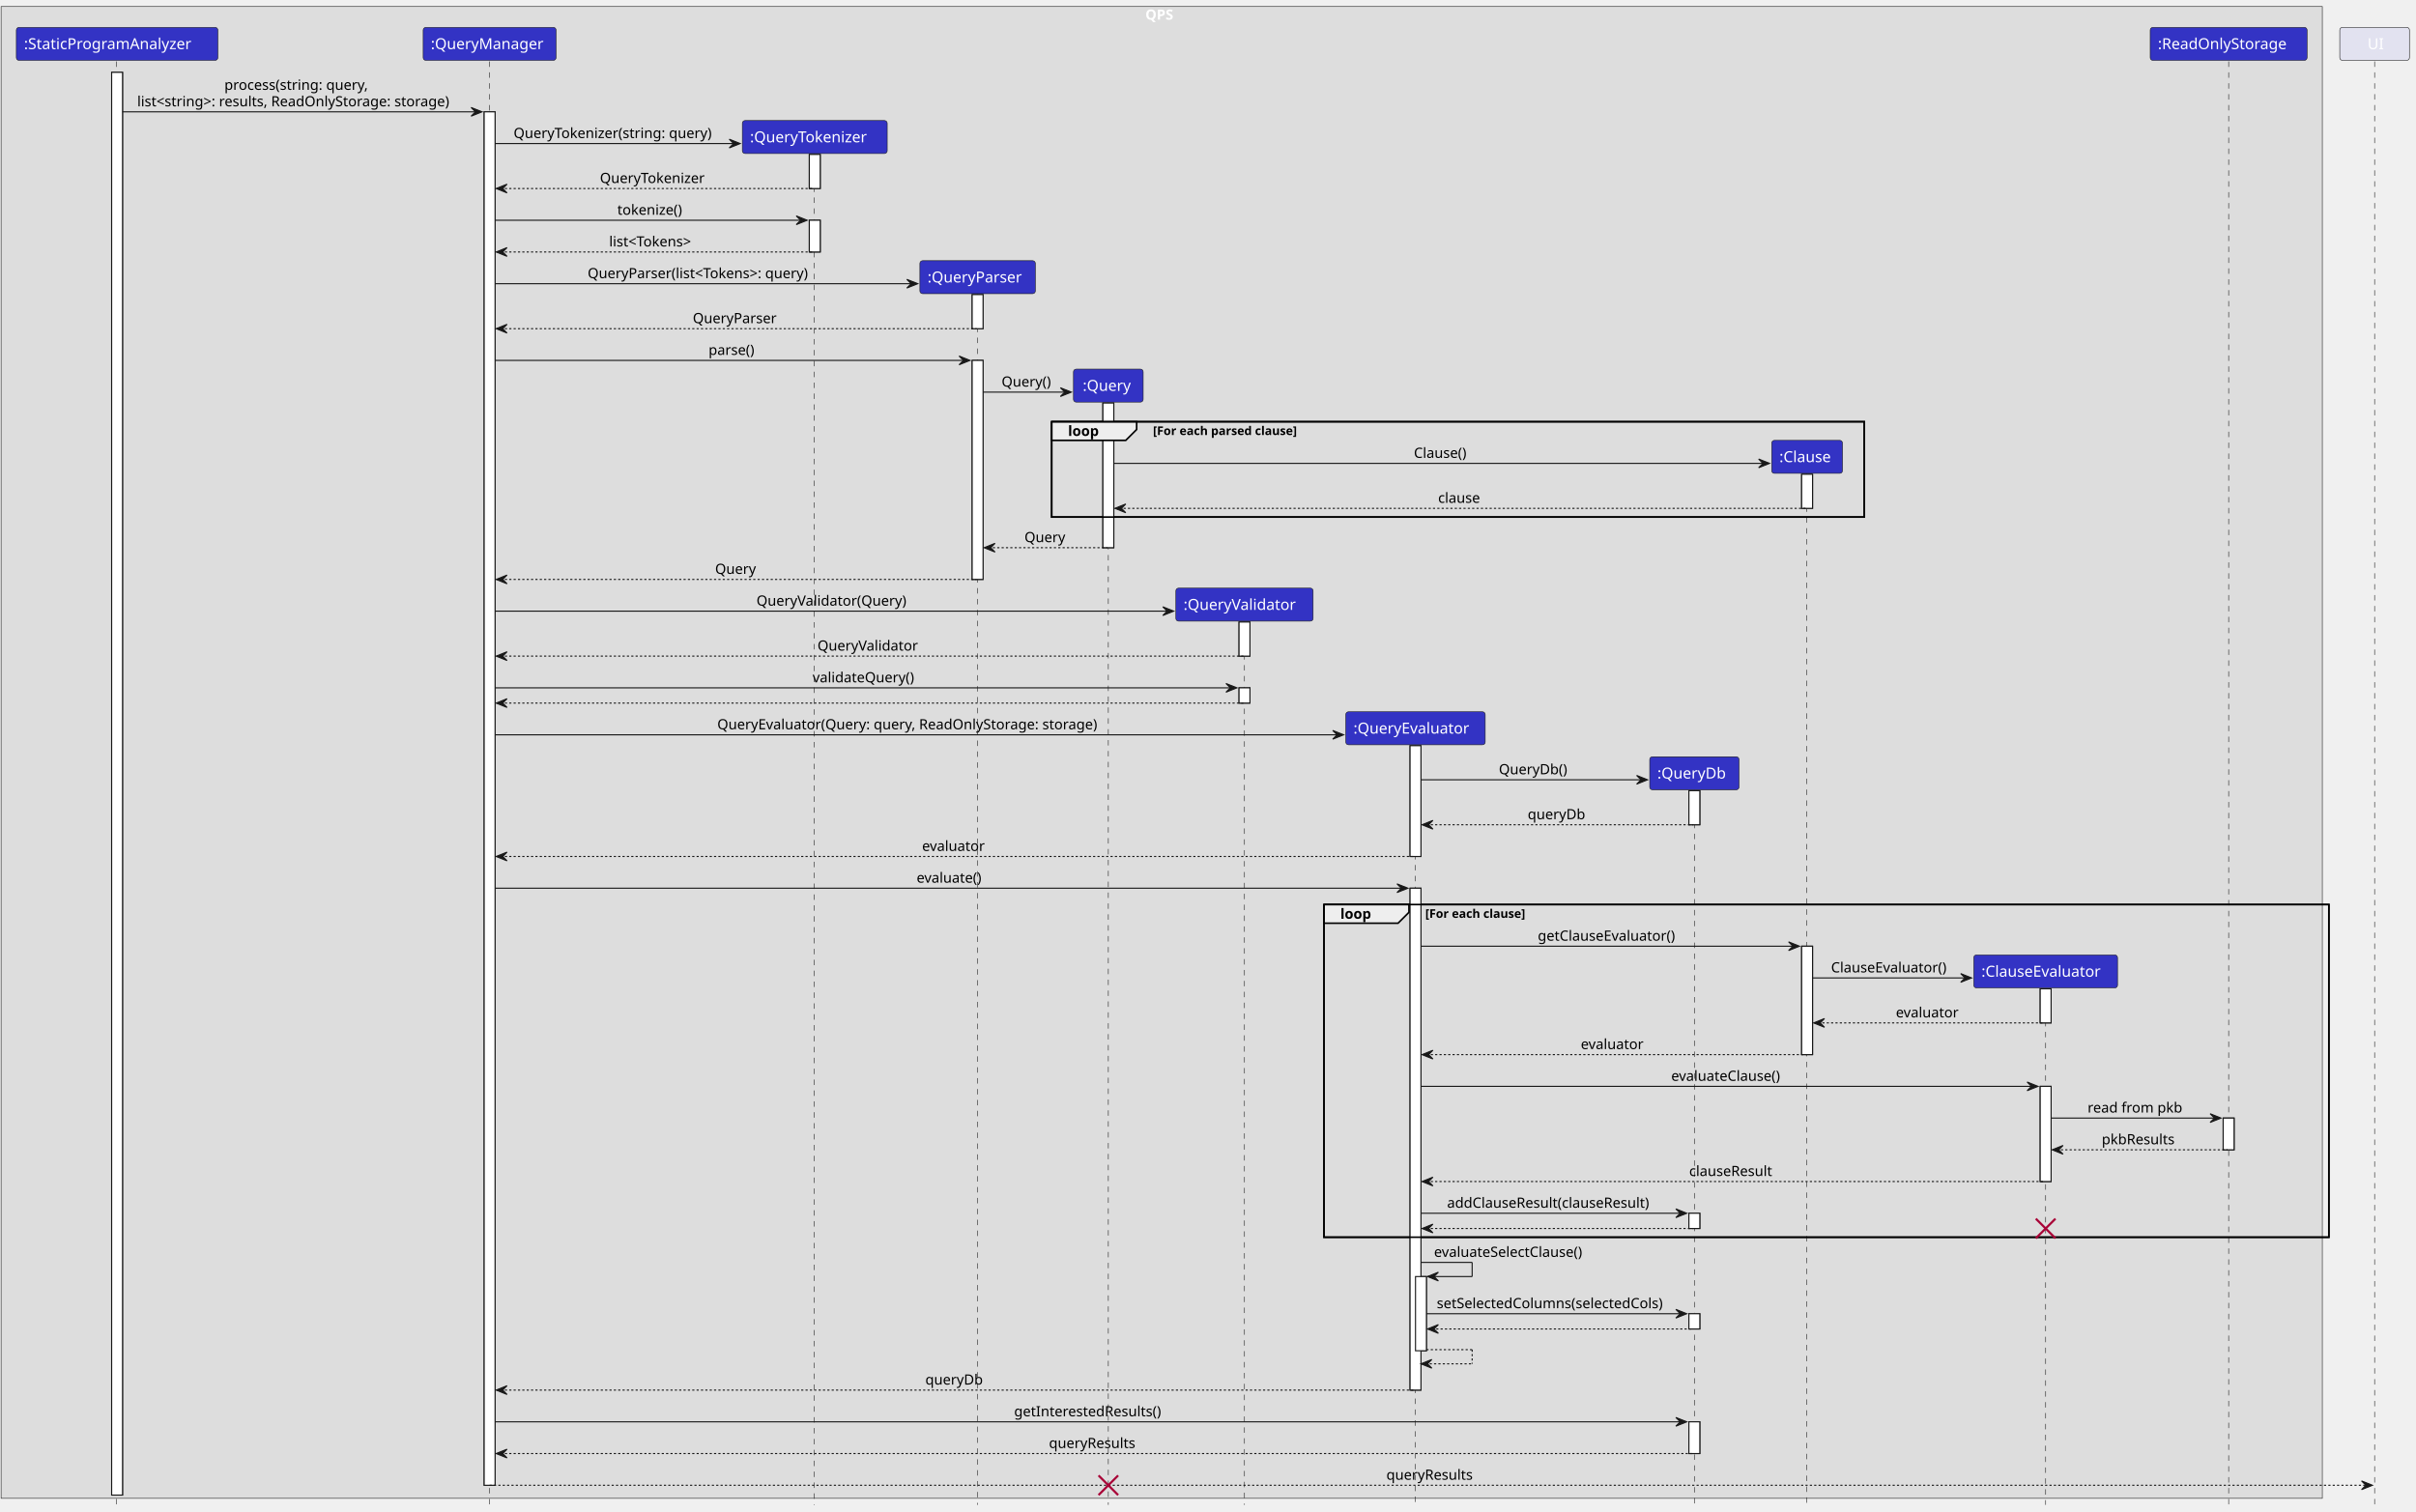
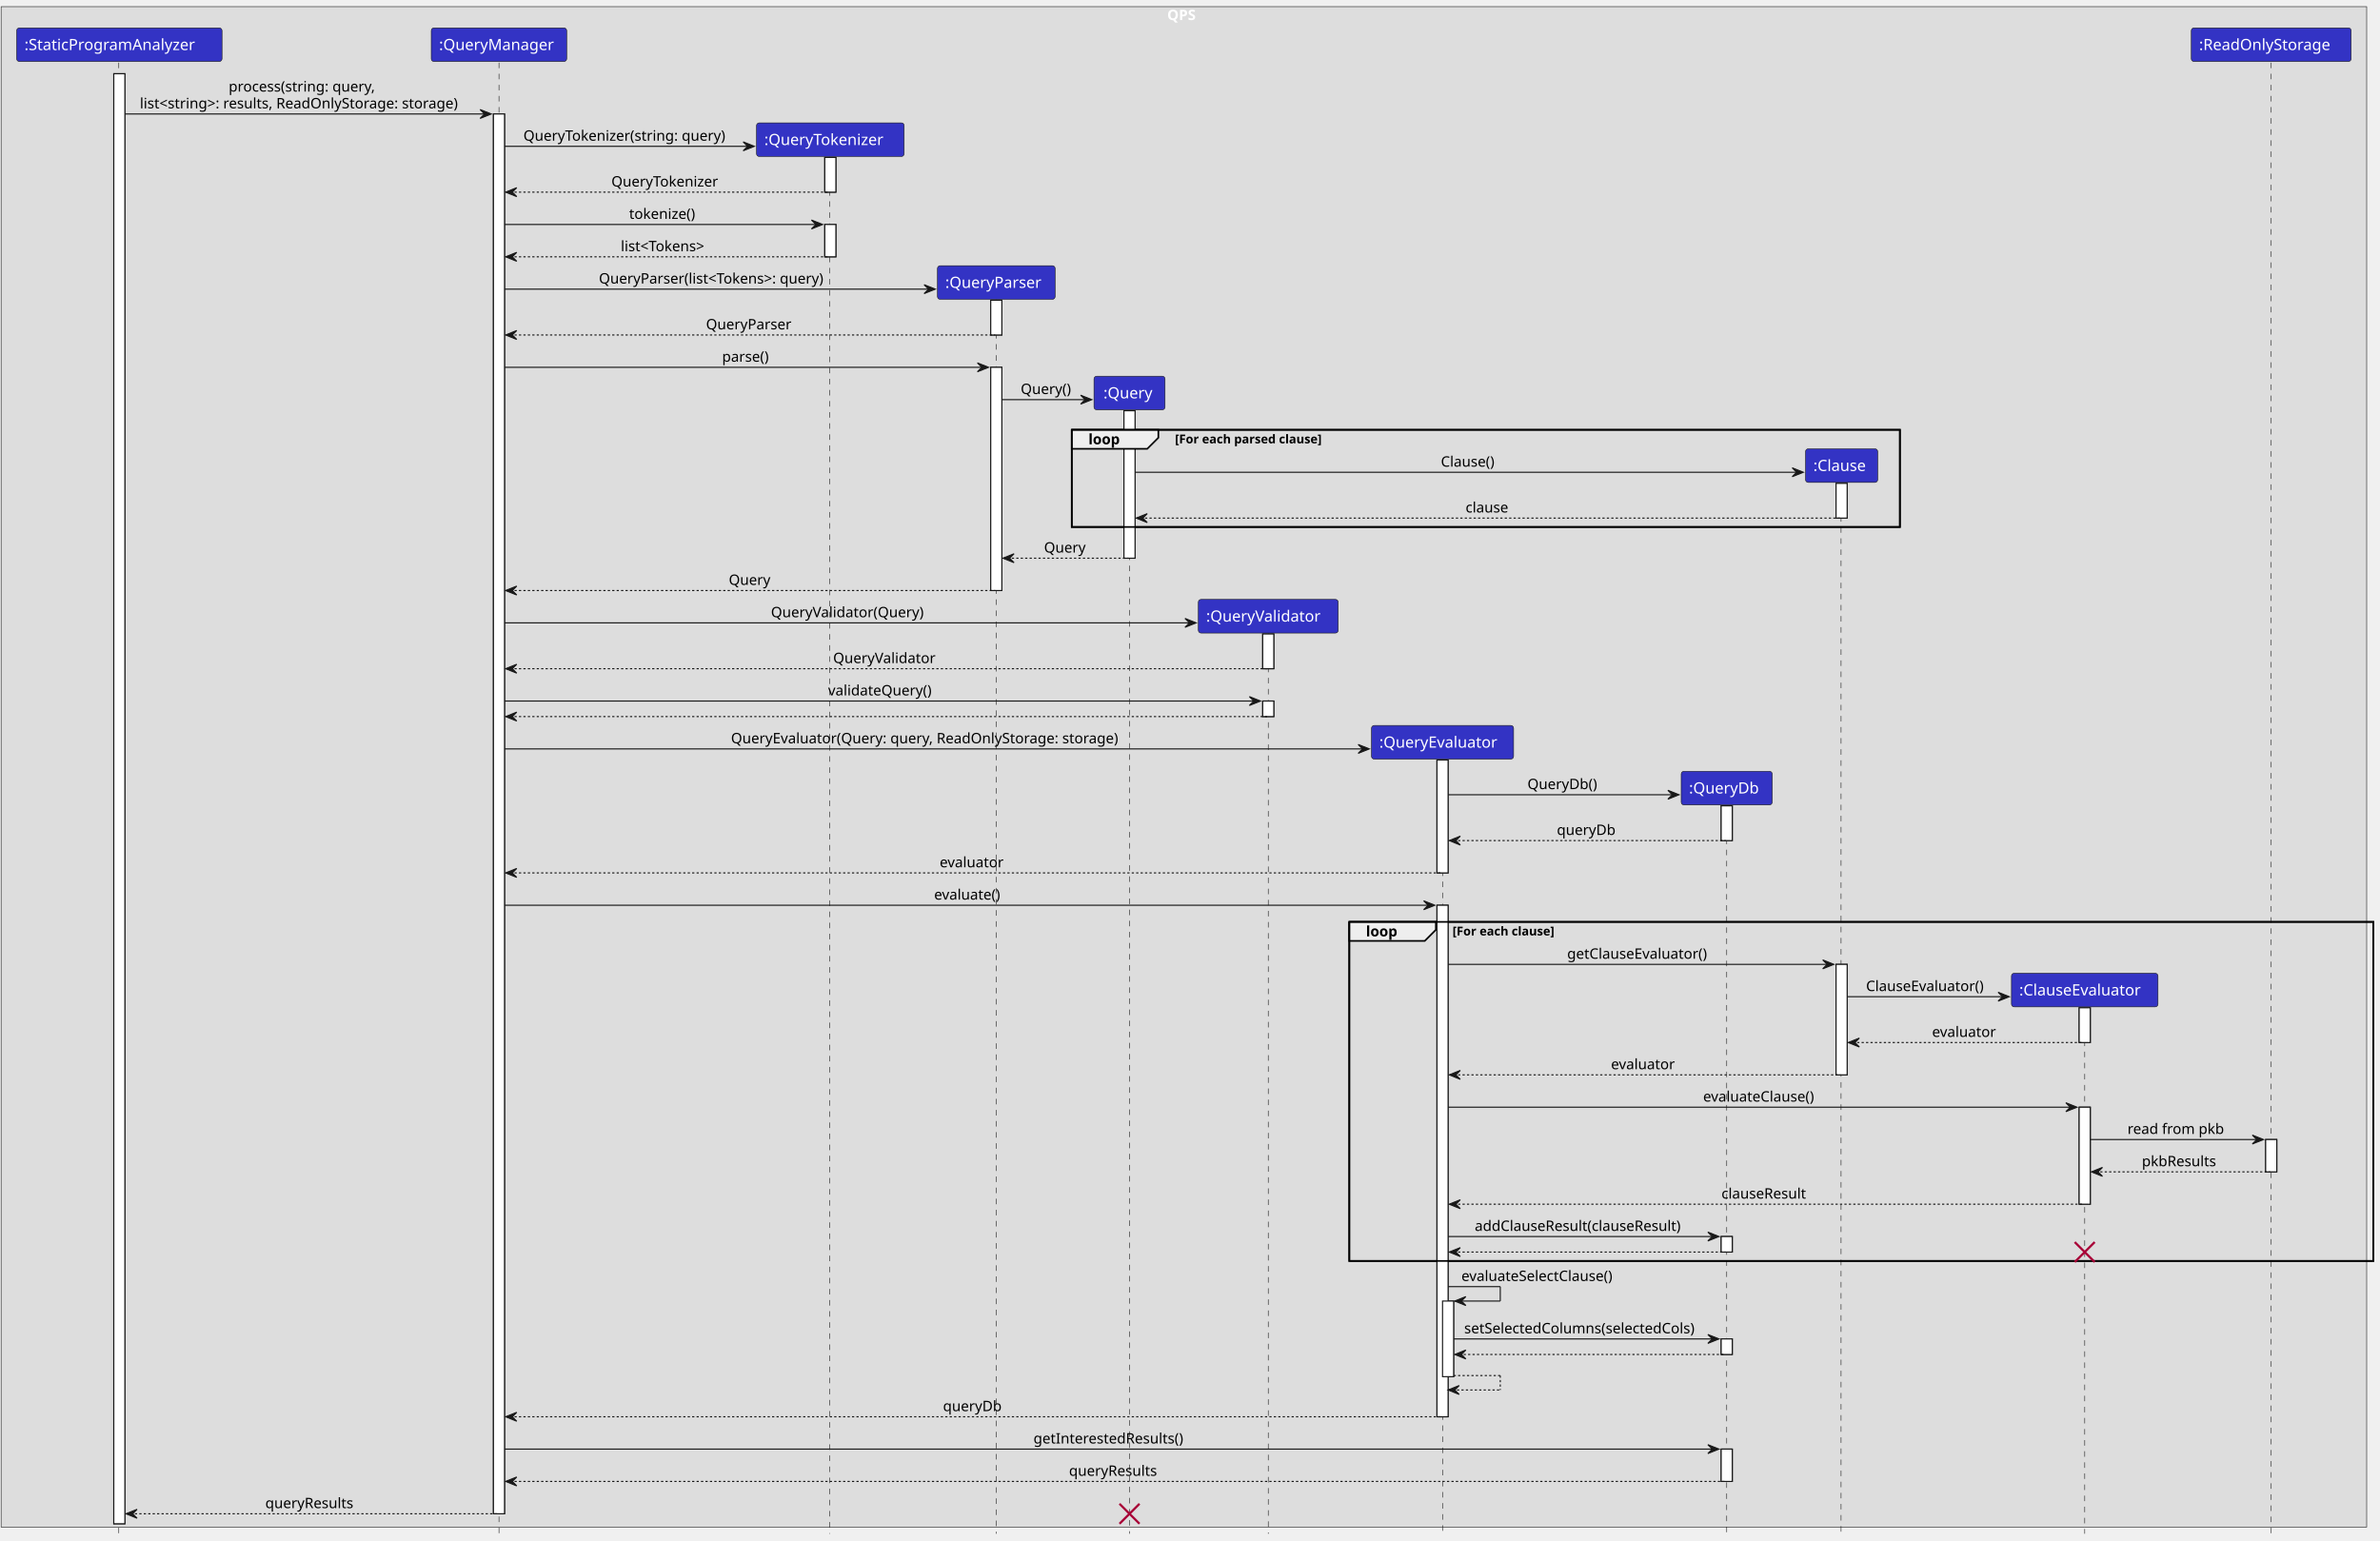
- <svg xmlns="http://www.w3.org/2000/svg" contentStyleType="text/css" height="1388px" preserveAspectRatio="none" style="width:2218px;height:1388px;background:#FFFFFF;" version="1.1" viewBox="0 0 2218 1388" width="2218px" zoomAndPan="magnify">
+ <svg xmlns="http://www.w3.org/2000/svg" contentStyleType="text/css" height="1388px" preserveAspectRatio="none" style="width:2144px;height:1388px;background:#FFFFFF;" version="1.1" viewBox="0 0 2144 1388" width="2144px" zoomAndPan="magnify">
  <defs />
  <g>
    <rect fill="#DDDDDD" height="1369.922" style="stroke:#181818;stroke-width:0.5;" width="2131" x="1" y="6" />
    <text fill="#FFFFFF" font-family="sans-serif" font-size="13" font-weight="bold" lengthAdjust="spacing" textLength="30" x="1051.5" y="18.067">QPS</text>
    <rect fill="#FFFFFF" height="1306.492" style="stroke:#181818;stroke-width:1.0;" width="10" x="102.5" y="66.43" />
    <rect fill="#FFFFFF" height="1261.227" style="stroke:#181818;stroke-width:1.0;" width="10" x="444.5" y="102.695" />
    <rect fill="#FFFFFF" height="31.297" style="stroke:#181818;stroke-width:1.0;" width="10" x="743" y="141.828" />
    <rect fill="#FFFFFF" height="29.133" style="stroke:#181818;stroke-width:1.0;" width="10" x="743" y="202.258" />
    <rect fill="#FFFFFF" height="31.297" style="stroke:#181818;stroke-width:1.0;" width="10" x="892.5" y="270.523" />
    <rect fill="#FFFFFF" height="201.125" style="stroke:#181818;stroke-width:1.0;" width="10" x="892.5" y="330.953" />
    <rect fill="#FFFFFF" height="132.859" style="stroke:#181818;stroke-width:1.0;" width="10" x="1012.5" y="370.086" />
    <rect fill="#FFFFFF" height="31.297" style="stroke:#181818;stroke-width:1.0;" width="10" x="1137.5" y="571.211" />
    <rect fill="#FFFFFF" height="14" style="stroke:#181818;stroke-width:1.0;" width="10" x="1137.5" y="631.641" />
    <rect fill="#FFFFFF" height="101.727" style="stroke:#181818;stroke-width:1.0;" width="10" x="1294.5" y="684.773" />
    <rect fill="#FFFFFF" height="460.891" style="stroke:#181818;stroke-width:1.0;" width="10" x="1294.5" y="815.633" />
    <rect fill="#FFFFFF" height="68.133" style="stroke:#181818;stroke-width:1.0;" width="10" x="1299.5" y="1172.258" />
    <rect fill="#FFFFFF" height="31.297" style="stroke:#181818;stroke-width:1.0;" width="10" x="1550.5" y="726.07" />
    <rect fill="#FFFFFF" height="14" style="stroke:#181818;stroke-width:1.0;" width="10" x="1550.5" y="1114.125" />
    <rect fill="#FFFFFF" height="14" style="stroke:#181818;stroke-width:1.0;" width="10" x="1550.5" y="1206.391" />
    <rect fill="#FFFFFF" height="29.133" style="stroke:#181818;stroke-width:1.0;" width="10" x="1550.5" y="1305.656" />
    <rect fill="#FFFFFF" height="31.297" style="stroke:#181818;stroke-width:1.0;" width="10" x="1654" y="435.516" />
    <rect fill="#FFFFFF" height="99.562" style="stroke:#181818;stroke-width:1.0;" width="10" x="1654" y="868.898" />
    <rect fill="#FFFFFF" height="31.297" style="stroke:#181818;stroke-width:1.0;" width="10" x="1873" y="908.031" />
    <rect fill="#FFFFFF" height="87.398" style="stroke:#181818;stroke-width:1.0;" width="10" x="1873" y="997.594" />
    <rect fill="#FFFFFF" height="29.133" style="stroke:#181818;stroke-width:1.0;" width="10" x="2041" y="1026.727" />
    <rect fill="none" height="87.562" style="stroke:#000000;stroke-width:1.5;" width="746" x="965.5" y="387.25" />
    <rect fill="none" height="305.492" style="stroke:#000000;stroke-width:1.5;" width="922.5" x="1215.5" y="830.633" />
    <line style="stroke:#181818;stroke-width:0.5;stroke-dasharray:5.0,5.0;" x1="107" x2="107" y1="56.43" y2="1381.922" />
    <line style="stroke:#181818;stroke-width:0.5;stroke-dasharray:5.0,5.0;" x1="449.5" x2="449.5" y1="56.43" y2="1381.922" />
    <line style="stroke:#181818;stroke-width:0.5;stroke-dasharray:5.0,5.0;" x1="747.5" x2="747.5" y1="141.344" y2="1381.922" />
    <line style="stroke:#181818;stroke-width:0.5;stroke-dasharray:5.0,5.0;" x1="897.5" x2="897.5" y1="270.039" y2="1381.922" />
    <line style="stroke:#181818;stroke-width:0.5;stroke-dasharray:5.0,5.0;" x1="1017.5" x2="1017.5" y1="369.602" y2="1381.922" />
    <line style="stroke:#181818;stroke-width:0.5;stroke-dasharray:5.0,5.0;" x1="1142.5" x2="1142.5" y1="570.727" y2="1381.922" />
    <line style="stroke:#181818;stroke-width:0.5;stroke-dasharray:5.0,5.0;" x1="1299.5" x2="1299.5" y1="684.289" y2="1381.922" />
    <line style="stroke:#181818;stroke-width:0.5;stroke-dasharray:5.0,5.0;" x1="1555.5" x2="1555.5" y1="725.586" y2="1381.922" />
    <line style="stroke:#181818;stroke-width:0.5;stroke-dasharray:5.0,5.0;" x1="1658.5" x2="1658.5" y1="435.031" y2="1381.922" />
    <line style="stroke:#181818;stroke-width:0.5;stroke-dasharray:5.0,5.0;" x1="1878" x2="1878" y1="907.547" y2="1381.922" />
    <line style="stroke:#181818;stroke-width:0.5;stroke-dasharray:5.0,5.0;" x1="2046" x2="2046" y1="56.43" y2="1381.922" />
-     <line style="stroke:#181818;stroke-width:0.5;stroke-dasharray:5.0,5.0;" x1="2180" x2="2180" y1="56.43" y2="1381.922" />
    <rect fill="#3333C4" height="30.297" rx="2.5" ry="2.5" style="stroke:#181818;stroke-width:0.5;" width="185" x="15" y="25.133" />
    <text fill="#FFFFFF" font-family="sans-serif" font-size="14" lengthAdjust="spacing" textLength="171" x="22" y="45.128">:StaticProgramAnalyzer</text>
    <rect fill="#3333C4" height="30.297" rx="2.5" ry="2.5" style="stroke:#181818;stroke-width:0.5;" width="122" x="388.5" y="25.133" />
    <text fill="#FFFFFF" font-family="sans-serif" font-size="14" lengthAdjust="spacing" textLength="108" x="395.5" y="45.128">:QueryManager</text>
    <rect fill="#3333C4" height="30.297" rx="2.5" ry="2.5" style="stroke:#181818;stroke-width:0.5;" width="144" x="1974" y="25.133" />
    <text fill="#FFFFFF" font-family="sans-serif" font-size="14" lengthAdjust="spacing" textLength="130" x="1981" y="45.128">:ReadOnlyStorage</text>
-     <rect fill="#E2E2F0" height="30.297" rx="2.5" ry="2.5" style="stroke:#181818;stroke-width:0.5;" width="64" x="2148" y="25.133" />
-     <text fill="#FFFFFF" font-family="sans-serif" font-size="14" lengthAdjust="spacing" textLength="13" x="2173.5" y="45.128">UI</text>
    <rect fill="#FFFFFF" height="1306.492" style="stroke:#181818;stroke-width:1.0;" width="10" x="102.5" y="66.43" />
    <rect fill="#FFFFFF" height="1261.227" style="stroke:#181818;stroke-width:1.0;" width="10" x="444.5" y="102.695" />
    <rect fill="#FFFFFF" height="31.297" style="stroke:#181818;stroke-width:1.0;" width="10" x="743" y="141.828" />
    <rect fill="#FFFFFF" height="29.133" style="stroke:#181818;stroke-width:1.0;" width="10" x="743" y="202.258" />
    <rect fill="#FFFFFF" height="31.297" style="stroke:#181818;stroke-width:1.0;" width="10" x="892.5" y="270.523" />
    <rect fill="#FFFFFF" height="201.125" style="stroke:#181818;stroke-width:1.0;" width="10" x="892.5" y="330.953" />
    <rect fill="#FFFFFF" height="132.859" style="stroke:#181818;stroke-width:1.0;" width="10" x="1012.5" y="370.086" />
    <rect fill="#FFFFFF" height="31.297" style="stroke:#181818;stroke-width:1.0;" width="10" x="1137.5" y="571.211" />
    <rect fill="#FFFFFF" height="14" style="stroke:#181818;stroke-width:1.0;" width="10" x="1137.5" y="631.641" />
    <rect fill="#FFFFFF" height="101.727" style="stroke:#181818;stroke-width:1.0;" width="10" x="1294.5" y="684.773" />
    <rect fill="#FFFFFF" height="460.891" style="stroke:#181818;stroke-width:1.0;" width="10" x="1294.5" y="815.633" />
    <rect fill="#FFFFFF" height="68.133" style="stroke:#181818;stroke-width:1.0;" width="10" x="1299.5" y="1172.258" />
    <rect fill="#FFFFFF" height="31.297" style="stroke:#181818;stroke-width:1.0;" width="10" x="1550.5" y="726.07" />
    <rect fill="#FFFFFF" height="14" style="stroke:#181818;stroke-width:1.0;" width="10" x="1550.5" y="1114.125" />
    <rect fill="#FFFFFF" height="14" style="stroke:#181818;stroke-width:1.0;" width="10" x="1550.5" y="1206.391" />
    <rect fill="#FFFFFF" height="29.133" style="stroke:#181818;stroke-width:1.0;" width="10" x="1550.5" y="1305.656" />
    <rect fill="#FFFFFF" height="31.297" style="stroke:#181818;stroke-width:1.0;" width="10" x="1654" y="435.516" />
    <rect fill="#FFFFFF" height="99.562" style="stroke:#181818;stroke-width:1.0;" width="10" x="1654" y="868.898" />
    <rect fill="#FFFFFF" height="31.297" style="stroke:#181818;stroke-width:1.0;" width="10" x="1873" y="908.031" />
    <rect fill="#FFFFFF" height="87.398" style="stroke:#181818;stroke-width:1.0;" width="10" x="1873" y="997.594" />
    <rect fill="#FFFFFF" height="29.133" style="stroke:#181818;stroke-width:1.0;" width="10" x="2041" y="1026.727" />
    <polygon fill="#181818" points="432.5,98.695,442.5,102.695,432.5,106.695,436.5,102.695" style="stroke:#181818;stroke-width:1.0;" />
    <line style="stroke:#181818;stroke-width:1.0;" x1="112.5" x2="438.5" y1="102.695" y2="102.695" />
    <text fill="#000000" font-family="sans-serif" font-size="13" lengthAdjust="spacing" textLength="141" x="206" y="82.497">process(string: query,</text>
    <text fill="#000000" font-family="sans-serif" font-size="13" lengthAdjust="spacing" textLength="309" x="126" y="97.629">list&lt;string&gt;: results, ReadOnlyStorage: storage)</text>
    <polygon fill="#181818" points="669.5,127.828,679.5,131.828,669.5,135.828,673.5,131.828" style="stroke:#181818;stroke-width:1.0;" />
    <line style="stroke:#181818;stroke-width:1.0;" x1="454.5" x2="675.5" y1="131.828" y2="131.828" />
    <text fill="#000000" font-family="sans-serif" font-size="13" lengthAdjust="spacing" textLength="193" x="471.5" y="126.762">QueryTokenizer(string: query)</text>
    <rect fill="#3333C4" height="30.297" rx="2.5" ry="2.5" style="stroke:#181818;stroke-width:0.5;" width="133" x="681.5" y="110.695" />
    <text fill="#FFFFFF" font-family="sans-serif" font-size="14" lengthAdjust="spacing" textLength="119" x="688.5" y="130.69">:QueryTokenizer</text>
    <polygon fill="#181818" points="465.5,169.125,455.5,173.125,465.5,177.125,461.5,173.125" style="stroke:#181818;stroke-width:1.0;" />
    <line style="stroke:#181818;stroke-width:1.0;stroke-dasharray:2.0,2.0;" x1="459.5" x2="747" y1="173.125" y2="173.125" />
    <text fill="#000000" font-family="sans-serif" font-size="13" lengthAdjust="spacing" textLength="101" x="550.75" y="168.059">QueryTokenizer</text>
    <polygon fill="#181818" points="731,198.258,741,202.258,731,206.258,735,202.258" style="stroke:#181818;stroke-width:1.0;" />
    <line style="stroke:#181818;stroke-width:1.0;" x1="454.5" x2="737" y1="202.258" y2="202.258" />
    <text fill="#000000" font-family="sans-serif" font-size="13" lengthAdjust="spacing" textLength="64" x="566.75" y="197.192">tokenize()</text>
    <polygon fill="#181818" points="465.5,227.391,455.5,231.391,465.5,235.391,461.5,231.391" style="stroke:#181818;stroke-width:1.0;" />
    <line style="stroke:#181818;stroke-width:1.0;stroke-dasharray:2.0,2.0;" x1="459.5" x2="747" y1="231.391" y2="231.391" />
    <text fill="#000000" font-family="sans-serif" font-size="13" lengthAdjust="spacing" textLength="84" x="559.25" y="226.325">list&lt;Tokens&gt;</text>
    <polygon fill="#181818" points="832.5,256.523,842.5,260.523,832.5,264.523,836.5,260.523" style="stroke:#181818;stroke-width:1.0;" />
    <line style="stroke:#181818;stroke-width:1.0;" x1="454.5" x2="838.5" y1="260.523" y2="260.523" />
    <text fill="#000000" font-family="sans-serif" font-size="13" lengthAdjust="spacing" textLength="220" x="539.5" y="255.458">QueryParser(list&lt;Tokens&gt;: query)</text>
    <rect fill="#3333C4" height="30.297" rx="2.5" ry="2.5" style="stroke:#181818;stroke-width:0.5;" width="106" x="844.5" y="239.391" />
    <text fill="#FFFFFF" font-family="sans-serif" font-size="14" lengthAdjust="spacing" textLength="92" x="851.5" y="259.386">:QueryParser</text>
    <polygon fill="#181818" points="465.5,297.82,455.5,301.82,465.5,305.82,461.5,301.82" style="stroke:#181818;stroke-width:1.0;" />
    <line style="stroke:#181818;stroke-width:1.0;stroke-dasharray:2.0,2.0;" x1="459.5" x2="896.5" y1="301.82" y2="301.82" />
    <text fill="#000000" font-family="sans-serif" font-size="13" lengthAdjust="spacing" textLength="80" x="636" y="296.754">QueryParser</text>
    <polygon fill="#181818" points="880.5,326.953,890.5,330.953,880.5,334.953,884.5,330.953" style="stroke:#181818;stroke-width:1.0;" />
    <line style="stroke:#181818;stroke-width:1.0;" x1="454.5" x2="886.5" y1="330.953" y2="330.953" />
    <text fill="#000000" font-family="sans-serif" font-size="13" lengthAdjust="spacing" textLength="46" x="650.5" y="325.887">parse()</text>
    <polygon fill="#181818" points="973.5,356.086,983.5,360.086,973.5,364.086,977.5,360.086" style="stroke:#181818;stroke-width:1.0;" />
    <line style="stroke:#181818;stroke-width:1.0;" x1="902.5" x2="979.5" y1="360.086" y2="360.086" />
    <text fill="#000000" font-family="sans-serif" font-size="13" lengthAdjust="spacing" textLength="49" x="919.5" y="355.02">Query()</text>
    <rect fill="#3333C4" height="30.297" rx="2.5" ry="2.5" style="stroke:#181818;stroke-width:0.5;" width="64" x="985.5" y="338.953" />
    <text fill="#FFFFFF" font-family="sans-serif" font-size="14" lengthAdjust="spacing" textLength="47" x="994" y="358.948">:Query</text>
    <path d="M965.5,387.25 L1043.5,387.25 L1043.5,394.383 L1033.5,404.383 L965.5,404.383 L965.5,387.25 " fill="#EEEEEE" style="stroke:#000000;stroke-width:1.5;" />
    <rect fill="none" height="87.562" style="stroke:#000000;stroke-width:1.5;" width="746" x="965.5" y="387.25" />
    <text fill="#000000" font-family="sans-serif" font-size="13" font-weight="bold" lengthAdjust="spacing" textLength="33" x="980.5" y="400.317">loop</text>
    <text fill="#000000" font-family="sans-serif" font-size="11" font-weight="bold" lengthAdjust="spacing" textLength="162" x="1058.5" y="399.46">[For each parsed clause]</text>
    <polygon fill="#181818" points="1614.5,421.516,1624.5,425.516,1614.5,429.516,1618.5,425.516" style="stroke:#181818;stroke-width:1.0;" />
    <line style="stroke:#181818;stroke-width:1.0;" x1="1022.5" x2="1620.5" y1="425.516" y2="425.516" />
    <text fill="#000000" font-family="sans-serif" font-size="13" lengthAdjust="spacing" textLength="53" x="1298" y="420.45">Clause()</text>
    <rect fill="#3333C4" height="30.297" rx="2.5" ry="2.5" style="stroke:#181818;stroke-width:0.5;" width="65" x="1626.5" y="404.383" />
    <text fill="#FFFFFF" font-family="sans-serif" font-size="14" lengthAdjust="spacing" textLength="51" x="1633.5" y="424.378">:Clause</text>
    <polygon fill="#181818" points="1033.5,462.812,1023.5,466.812,1033.5,470.812,1029.5,466.812" style="stroke:#181818;stroke-width:1.0;" />
    <line style="stroke:#181818;stroke-width:1.0;stroke-dasharray:2.0,2.0;" x1="1027.5" x2="1658" y1="466.812" y2="466.812" />
    <text fill="#000000" font-family="sans-serif" font-size="13" lengthAdjust="spacing" textLength="41" x="1320.25" y="461.747">clause</text>
    <polygon fill="#181818" points="913.5,498.945,903.5,502.945,913.5,506.945,909.5,502.945" style="stroke:#181818;stroke-width:1.0;" />
    <line style="stroke:#181818;stroke-width:1.0;stroke-dasharray:2.0,2.0;" x1="907.5" x2="1016.5" y1="502.945" y2="502.945" />
    <text fill="#000000" font-family="sans-serif" font-size="13" lengthAdjust="spacing" textLength="39" x="940.5" y="497.879">Query</text>
    <polygon fill="#181818" points="465.5,528.078,455.5,532.078,465.5,536.078,461.5,532.078" style="stroke:#181818;stroke-width:1.0;" />
    <line style="stroke:#181818;stroke-width:1.0;stroke-dasharray:2.0,2.0;" x1="459.5" x2="896.5" y1="532.078" y2="532.078" />
    <text fill="#000000" font-family="sans-serif" font-size="13" lengthAdjust="spacing" textLength="39" x="656.5" y="527.012">Query</text>
    <polygon fill="#181818" points="1067.5,557.211,1077.5,561.211,1067.5,565.211,1071.5,561.211" style="stroke:#181818;stroke-width:1.0;" />
    <line style="stroke:#181818;stroke-width:1.0;" x1="454.5" x2="1073.5" y1="561.211" y2="561.211" />
    <text fill="#000000" font-family="sans-serif" font-size="13" lengthAdjust="spacing" textLength="145" x="694.5" y="556.145">QueryValidator(Query)</text>
    <rect fill="#3333C4" height="30.297" rx="2.5" ry="2.5" style="stroke:#181818;stroke-width:0.5;" width="126" x="1079.5" y="540.078" />
    <text fill="#FFFFFF" font-family="sans-serif" font-size="14" lengthAdjust="spacing" textLength="112" x="1086.5" y="560.073">:QueryValidator</text>
    <polygon fill="#181818" points="465.5,598.508,455.5,602.508,465.5,606.508,461.5,602.508" style="stroke:#181818;stroke-width:1.0;" />
    <line style="stroke:#181818;stroke-width:1.0;stroke-dasharray:2.0,2.0;" x1="459.5" x2="1141.5" y1="602.508" y2="602.508" />
    <text fill="#000000" font-family="sans-serif" font-size="13" lengthAdjust="spacing" textLength="96" x="750.5" y="597.442">QueryValidator</text>
    <polygon fill="#181818" points="1125.5,627.641,1135.5,631.641,1125.5,635.641,1129.5,631.641" style="stroke:#181818;stroke-width:1.0;" />
    <line style="stroke:#181818;stroke-width:1.0;" x1="454.5" x2="1131.5" y1="631.641" y2="631.641" />
    <text fill="#000000" font-family="sans-serif" font-size="13" lengthAdjust="spacing" textLength="100" x="746" y="626.575">validateQuery()</text>
    <polygon fill="#181818" points="465.5,641.641,455.5,645.641,465.5,649.641,461.5,645.641" style="stroke:#181818;stroke-width:1.0;" />
    <line style="stroke:#181818;stroke-width:1.0;stroke-dasharray:2.0,2.0;" x1="459.5" x2="1141.5" y1="645.641" y2="645.641" />
    <polygon fill="#181818" points="1223.5,670.773,1233.5,674.773,1223.5,678.773,1227.5,674.773" style="stroke:#181818;stroke-width:1.0;" />
    <line style="stroke:#181818;stroke-width:1.0;" x1="454.5" x2="1229.5" y1="674.773" y2="674.773" />
    <text fill="#000000" font-family="sans-serif" font-size="13" lengthAdjust="spacing" textLength="373" x="658.5" y="669.707">QueryEvaluator(Query: query, ReadOnlyStorage: storage)</text>
    <rect fill="#3333C4" height="30.297" rx="2.5" ry="2.5" style="stroke:#181818;stroke-width:0.5;" width="128" x="1235.5" y="653.641" />
    <text fill="#FFFFFF" font-family="sans-serif" font-size="14" lengthAdjust="spacing" textLength="114" x="1242.5" y="673.636">:QueryEvaluator</text>
    <polygon fill="#181818" points="1502.5,712.07,1512.5,716.07,1502.5,720.07,1506.5,716.07" style="stroke:#181818;stroke-width:1.0;" />
    <line style="stroke:#181818;stroke-width:1.0;" x1="1304.5" x2="1508.5" y1="716.07" y2="716.07" />
    <text fill="#000000" font-family="sans-serif" font-size="13" lengthAdjust="spacing" textLength="67" x="1376" y="711.004">QueryDb()</text>
    <rect fill="#3333C4" height="30.297" rx="2.5" ry="2.5" style="stroke:#181818;stroke-width:0.5;" width="82" x="1514.5" y="694.938" />
    <text fill="#FFFFFF" font-family="sans-serif" font-size="14" lengthAdjust="spacing" textLength="68" x="1521.5" y="714.933">:QueryDb</text>
    <polygon fill="#181818" points="1315.5,753.367,1305.5,757.367,1315.5,761.367,1311.5,757.367" style="stroke:#181818;stroke-width:1.0;" />
    <line style="stroke:#181818;stroke-width:1.0;stroke-dasharray:2.0,2.0;" x1="1309.5" x2="1554.5" y1="757.367" y2="757.367" />
    <text fill="#000000" font-family="sans-serif" font-size="13" lengthAdjust="spacing" textLength="55" x="1402.5" y="752.301">queryDb</text>
    <polygon fill="#181818" points="465.5,782.5,455.5,786.5,465.5,790.5,461.5,786.5" style="stroke:#181818;stroke-width:1.0;" />
    <line style="stroke:#181818;stroke-width:1.0;stroke-dasharray:2.0,2.0;" x1="459.5" x2="1298.5" y1="786.5" y2="786.5" />
    <text fill="#000000" font-family="sans-serif" font-size="13" lengthAdjust="spacing" textLength="61" x="846.5" y="781.434">evaluator</text>
    <polygon fill="#181818" points="1282.5,811.633,1292.5,815.633,1282.5,819.633,1286.5,815.633" style="stroke:#181818;stroke-width:1.0;" />
    <line style="stroke:#181818;stroke-width:1.0;" x1="454.5" x2="1288.5" y1="815.633" y2="815.633" />
    <text fill="#000000" font-family="sans-serif" font-size="13" lengthAdjust="spacing" textLength="66" x="841.5" y="810.567">evaluate()</text>
    <path d="M1215.5,830.633 L1293.5,830.633 L1293.5,837.766 L1283.5,847.766 L1215.5,847.766 L1215.5,830.633 " fill="#EEEEEE" style="stroke:#000000;stroke-width:1.5;" />
    <rect fill="none" height="305.492" style="stroke:#000000;stroke-width:1.5;" width="922.5" x="1215.5" y="830.633" />
    <text fill="#000000" font-family="sans-serif" font-size="13" font-weight="bold" lengthAdjust="spacing" textLength="33" x="1230.5" y="843.7">loop</text>
    <text fill="#000000" font-family="sans-serif" font-size="11" font-weight="bold" lengthAdjust="spacing" textLength="113" x="1308.5" y="842.843">[For each clause]</text>
    <polygon fill="#181818" points="1642,864.898,1652,868.898,1642,872.898,1646,868.898" style="stroke:#181818;stroke-width:1.0;" />
    <line style="stroke:#181818;stroke-width:1.0;" x1="1304.5" x2="1648" y1="868.898" y2="868.898" />
    <text fill="#000000" font-family="sans-serif" font-size="13" lengthAdjust="spacing" textLength="135" x="1411.75" y="863.832">getClauseEvaluator()</text>
    <polygon fill="#181818" points="1800,894.031,1810,898.031,1800,902.031,1804,898.031" style="stroke:#181818;stroke-width:1.0;" />
    <line style="stroke:#181818;stroke-width:1.0;" x1="1664" x2="1806" y1="898.031" y2="898.031" />
    <text fill="#000000" font-family="sans-serif" font-size="13" lengthAdjust="spacing" textLength="114" x="1681" y="892.965">ClauseEvaluator()</text>
    <rect fill="#3333C4" height="30.297" rx="2.5" ry="2.5" style="stroke:#181818;stroke-width:0.5;" width="132" x="1812" y="876.898" />
    <text fill="#FFFFFF" font-family="sans-serif" font-size="14" lengthAdjust="spacing" textLength="118" x="1819" y="896.894">:ClauseEvaluator</text>
    <polygon fill="#181818" points="1675,935.328,1665,939.328,1675,943.328,1671,939.328" style="stroke:#181818;stroke-width:1.0;" />
    <line style="stroke:#181818;stroke-width:1.0;stroke-dasharray:2.0,2.0;" x1="1669" x2="1877" y1="939.328" y2="939.328" />
    <text fill="#000000" font-family="sans-serif" font-size="13" lengthAdjust="spacing" textLength="61" x="1740.5" y="934.262">evaluator</text>
    <polygon fill="#181818" points="1315.5,964.461,1305.5,968.461,1315.5,972.461,1311.5,968.461" style="stroke:#181818;stroke-width:1.0;" />
    <line style="stroke:#181818;stroke-width:1.0;stroke-dasharray:2.0,2.0;" x1="1309.5" x2="1658" y1="968.461" y2="968.461" />
    <text fill="#000000" font-family="sans-serif" font-size="13" lengthAdjust="spacing" textLength="61" x="1451.25" y="963.395">evaluator</text>
    <polygon fill="#181818" points="1861,993.594,1871,997.594,1861,1001.594,1865,997.594" style="stroke:#181818;stroke-width:1.0;" />
    <line style="stroke:#181818;stroke-width:1.0;" x1="1304.5" x2="1867" y1="997.594" y2="997.594" />
    <text fill="#000000" font-family="sans-serif" font-size="13" lengthAdjust="spacing" textLength="109" x="1534.25" y="992.528">evaluateClause()</text>
    <polygon fill="#181818" points="2029,1022.727,2039,1026.727,2029,1030.727,2033,1026.727" style="stroke:#181818;stroke-width:1.0;" />
    <line style="stroke:#181818;stroke-width:1.0;" x1="1883" x2="2035" y1="1026.727" y2="1026.727" />
    <text fill="#000000" font-family="sans-serif" font-size="13" lengthAdjust="spacing" textLength="91" x="1916.5" y="1021.661">read from pkb</text>
    <polygon fill="#181818" points="1894,1051.859,1884,1055.859,1894,1059.859,1890,1055.859" style="stroke:#181818;stroke-width:1.0;" />
    <line style="stroke:#181818;stroke-width:1.0;stroke-dasharray:2.0,2.0;" x1="1888" x2="2045" y1="1055.859" y2="1055.859" />
    <text fill="#000000" font-family="sans-serif" font-size="13" lengthAdjust="spacing" textLength="70" x="1929.5" y="1050.793">pkbResults</text>
    <polygon fill="#181818" points="1315.5,1080.992,1305.5,1084.992,1315.5,1088.992,1311.5,1084.992" style="stroke:#181818;stroke-width:1.0;" />
    <line style="stroke:#181818;stroke-width:1.0;stroke-dasharray:2.0,2.0;" x1="1309.5" x2="1877" y1="1084.992" y2="1084.992" />
    <text fill="#000000" font-family="sans-serif" font-size="13" lengthAdjust="spacing" textLength="81" x="1550.75" y="1079.926">clauseResult</text>
    <polygon fill="#181818" points="1538.5,1110.125,1548.5,1114.125,1538.5,1118.125,1542.5,1114.125" style="stroke:#181818;stroke-width:1.0;" />
    <line style="stroke:#181818;stroke-width:1.0;" x1="1304.5" x2="1544.5" y1="1114.125" y2="1114.125" />
    <text fill="#000000" font-family="sans-serif" font-size="13" lengthAdjust="spacing" textLength="198" x="1328.5" y="1109.059">addClauseResult(clauseResult)</text>
    <polygon fill="#181818" points="1315.5,1124.125,1305.5,1128.125,1315.5,1132.125,1311.5,1128.125" style="stroke:#181818;stroke-width:1.0;" />
    <line style="stroke:#181818;stroke-width:1.0;stroke-dasharray:2.0,2.0;" x1="1309.5" x2="1554.5" y1="1128.125" y2="1128.125" />
    <line style="stroke:#A80036;stroke-width:2.0;" x1="1869" x2="1887" y1="1119.125" y2="1137.125" />
    <line style="stroke:#A80036;stroke-width:2.0;" x1="1869" x2="1887" y1="1137.125" y2="1119.125" />
    <line style="stroke:#181818;stroke-width:1.0;" x1="1304.5" x2="1351.5" y1="1159.258" y2="1159.258" />
    <line style="stroke:#181818;stroke-width:1.0;" x1="1351.5" x2="1351.5" y1="1159.258" y2="1172.258" />
    <line style="stroke:#181818;stroke-width:1.0;" x1="1310.5" x2="1351.5" y1="1172.258" y2="1172.258" />
    <polygon fill="#181818" points="1320.5,1168.258,1310.5,1172.258,1320.5,1176.258,1316.5,1172.258" style="stroke:#181818;stroke-width:1.0;" />
    <text fill="#000000" font-family="sans-serif" font-size="13" lengthAdjust="spacing" textLength="148" x="1316.5" y="1154.192">evaluateSelectClause()</text>
    <polygon fill="#181818" points="1538.5,1202.391,1548.5,1206.391,1538.5,1210.391,1542.5,1206.391" style="stroke:#181818;stroke-width:1.0;" />
    <line style="stroke:#181818;stroke-width:1.0;" x1="1309.5" x2="1544.5" y1="1206.391" y2="1206.391" />
    <text fill="#000000" font-family="sans-serif" font-size="13" lengthAdjust="spacing" textLength="222" x="1319" y="1201.325">setSelectedColumns(selectedCols)</text>
    <polygon fill="#181818" points="1320.5,1216.391,1310.5,1220.391,1320.5,1224.391,1316.5,1220.391" style="stroke:#181818;stroke-width:1.0;" />
    <line style="stroke:#181818;stroke-width:1.0;stroke-dasharray:2.0,2.0;" x1="1314.5" x2="1554.5" y1="1220.391" y2="1220.391" />
    <line style="stroke:#181818;stroke-width:1.0;stroke-dasharray:2.0,2.0;" x1="1309.5" x2="1351.5" y1="1239.391" y2="1239.391" />
    <line style="stroke:#181818;stroke-width:1.0;stroke-dasharray:2.0,2.0;" x1="1351.5" x2="1351.5" y1="1239.391" y2="1252.391" />
    <line style="stroke:#181818;stroke-width:1.0;stroke-dasharray:2.0,2.0;" x1="1304.5" x2="1351.5" y1="1252.391" y2="1252.391" />
    <polygon fill="#181818" points="1314.5,1248.391,1304.5,1252.391,1314.5,1256.391,1310.5,1252.391" style="stroke:#181818;stroke-width:1.0;" />
    <polygon fill="#181818" points="465.5,1272.523,455.5,1276.523,465.5,1280.523,461.5,1276.523" style="stroke:#181818;stroke-width:1.0;" />
    <line style="stroke:#181818;stroke-width:1.0;stroke-dasharray:2.0,2.0;" x1="459.5" x2="1298.5" y1="1276.523" y2="1276.523" />
    <text fill="#000000" font-family="sans-serif" font-size="13" lengthAdjust="spacing" textLength="55" x="849.5" y="1271.457">queryDb</text>
    <polygon fill="#181818" points="1538.5,1301.656,1548.5,1305.656,1538.5,1309.656,1542.5,1305.656" style="stroke:#181818;stroke-width:1.0;" />
    <line style="stroke:#181818;stroke-width:1.0;" x1="454.5" x2="1544.5" y1="1305.656" y2="1305.656" />
    <text fill="#000000" font-family="sans-serif" font-size="13" lengthAdjust="spacing" textLength="143" x="931" y="1300.59">getInterestedResults()</text>
    <polygon fill="#181818" points="465.5,1330.789,455.5,1334.789,465.5,1338.789,461.5,1334.789" style="stroke:#181818;stroke-width:1.0;" />
    <line style="stroke:#181818;stroke-width:1.0;stroke-dasharray:2.0,2.0;" x1="459.5" x2="1554.5" y1="1334.789" y2="1334.789" />
    <text fill="#000000" font-family="sans-serif" font-size="13" lengthAdjust="spacing" textLength="84" x="963" y="1329.723">queryResults</text>
-     <polygon fill="#181818" points="2168,1359.922,2178,1363.922,2168,1367.922,2172,1363.922" style="stroke:#181818;stroke-width:1.0;" />
-     <line style="stroke:#181818;stroke-width:1.0;stroke-dasharray:2.0,2.0;" x1="449.5" x2="2174" y1="1363.922" y2="1363.922" />
-     <text fill="#000000" font-family="sans-serif" font-size="13" lengthAdjust="spacing" textLength="84" x="1272.75" y="1358.856">queryResults</text>
+     <polygon fill="#181818" points="123.5,1359.922,113.5,1363.922,123.5,1367.922,119.5,1363.922" style="stroke:#181818;stroke-width:1.0;" />
+     <line style="stroke:#181818;stroke-width:1.0;stroke-dasharray:2.0,2.0;" x1="117.5" x2="448.5" y1="1363.922" y2="1363.922" />
+     <text fill="#000000" font-family="sans-serif" font-size="13" lengthAdjust="spacing" textLength="84" x="239" y="1358.856">queryResults</text>
    <line style="stroke:#A80036;stroke-width:2.0;" x1="1008.5" x2="1026.5" y1="1354.922" y2="1372.922" />
    <line style="stroke:#A80036;stroke-width:2.0;" x1="1008.5" x2="1026.5" y1="1372.922" y2="1354.922" />
  </g>
</svg>
